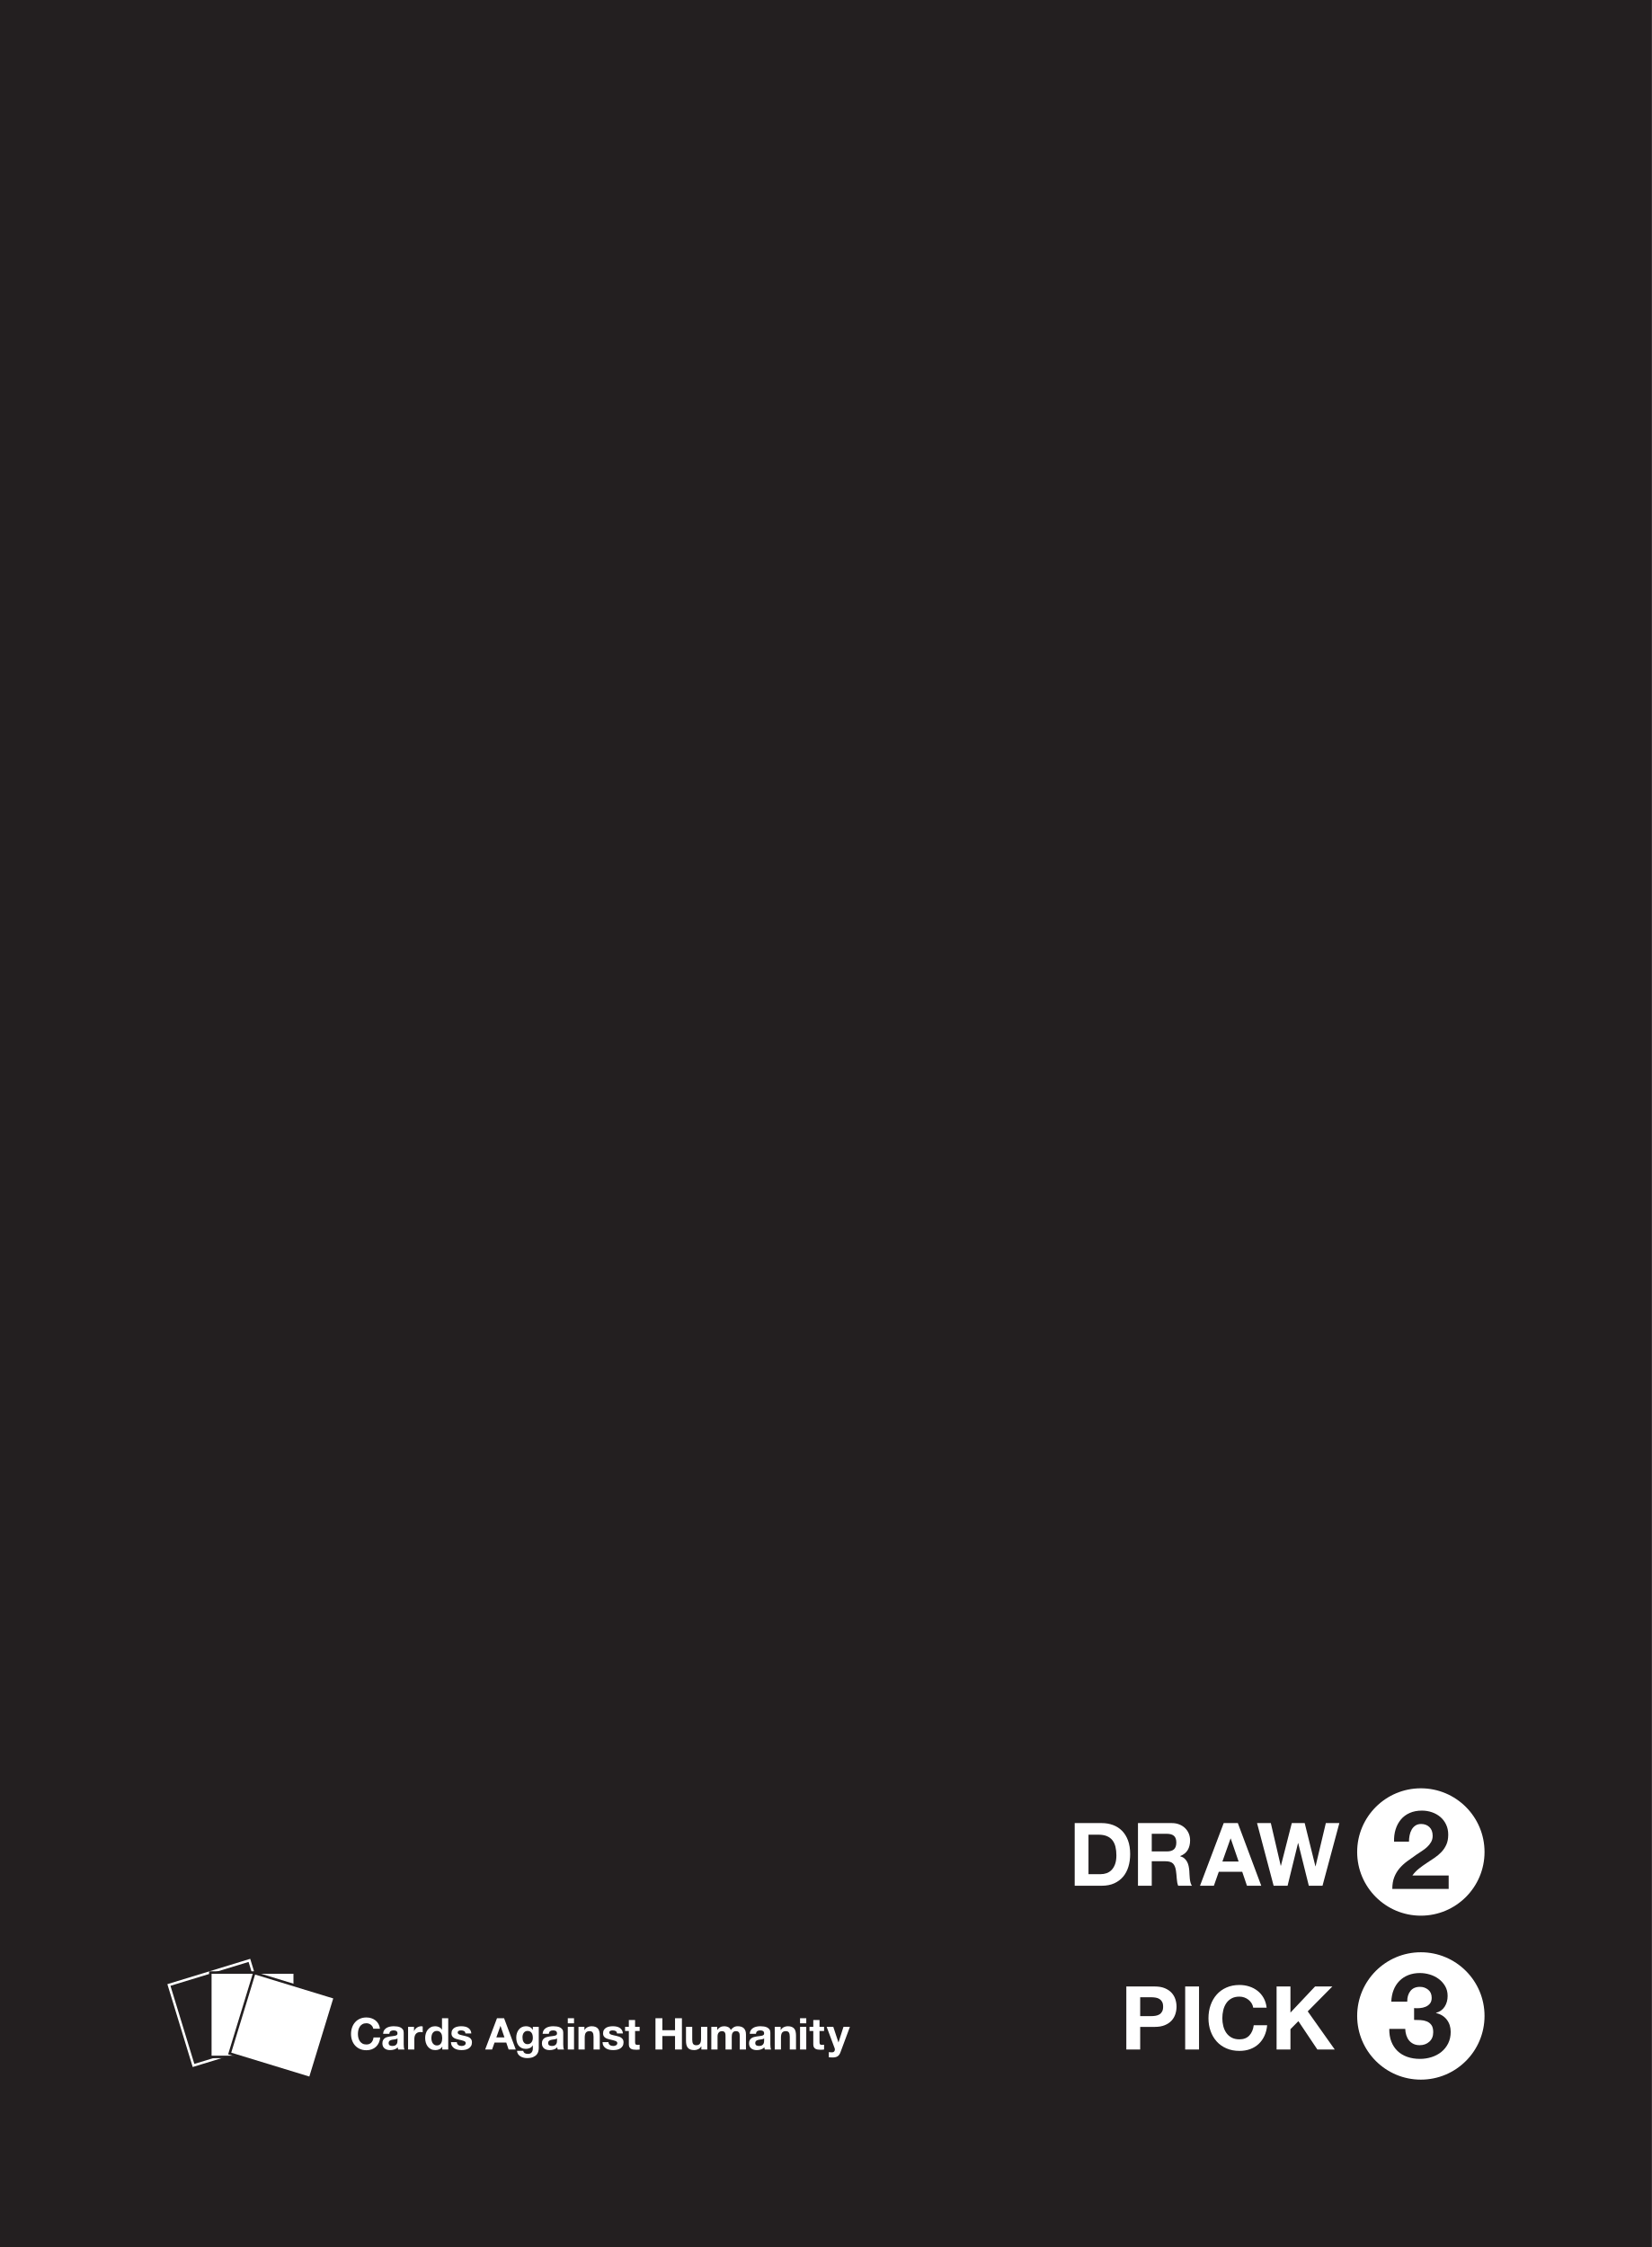
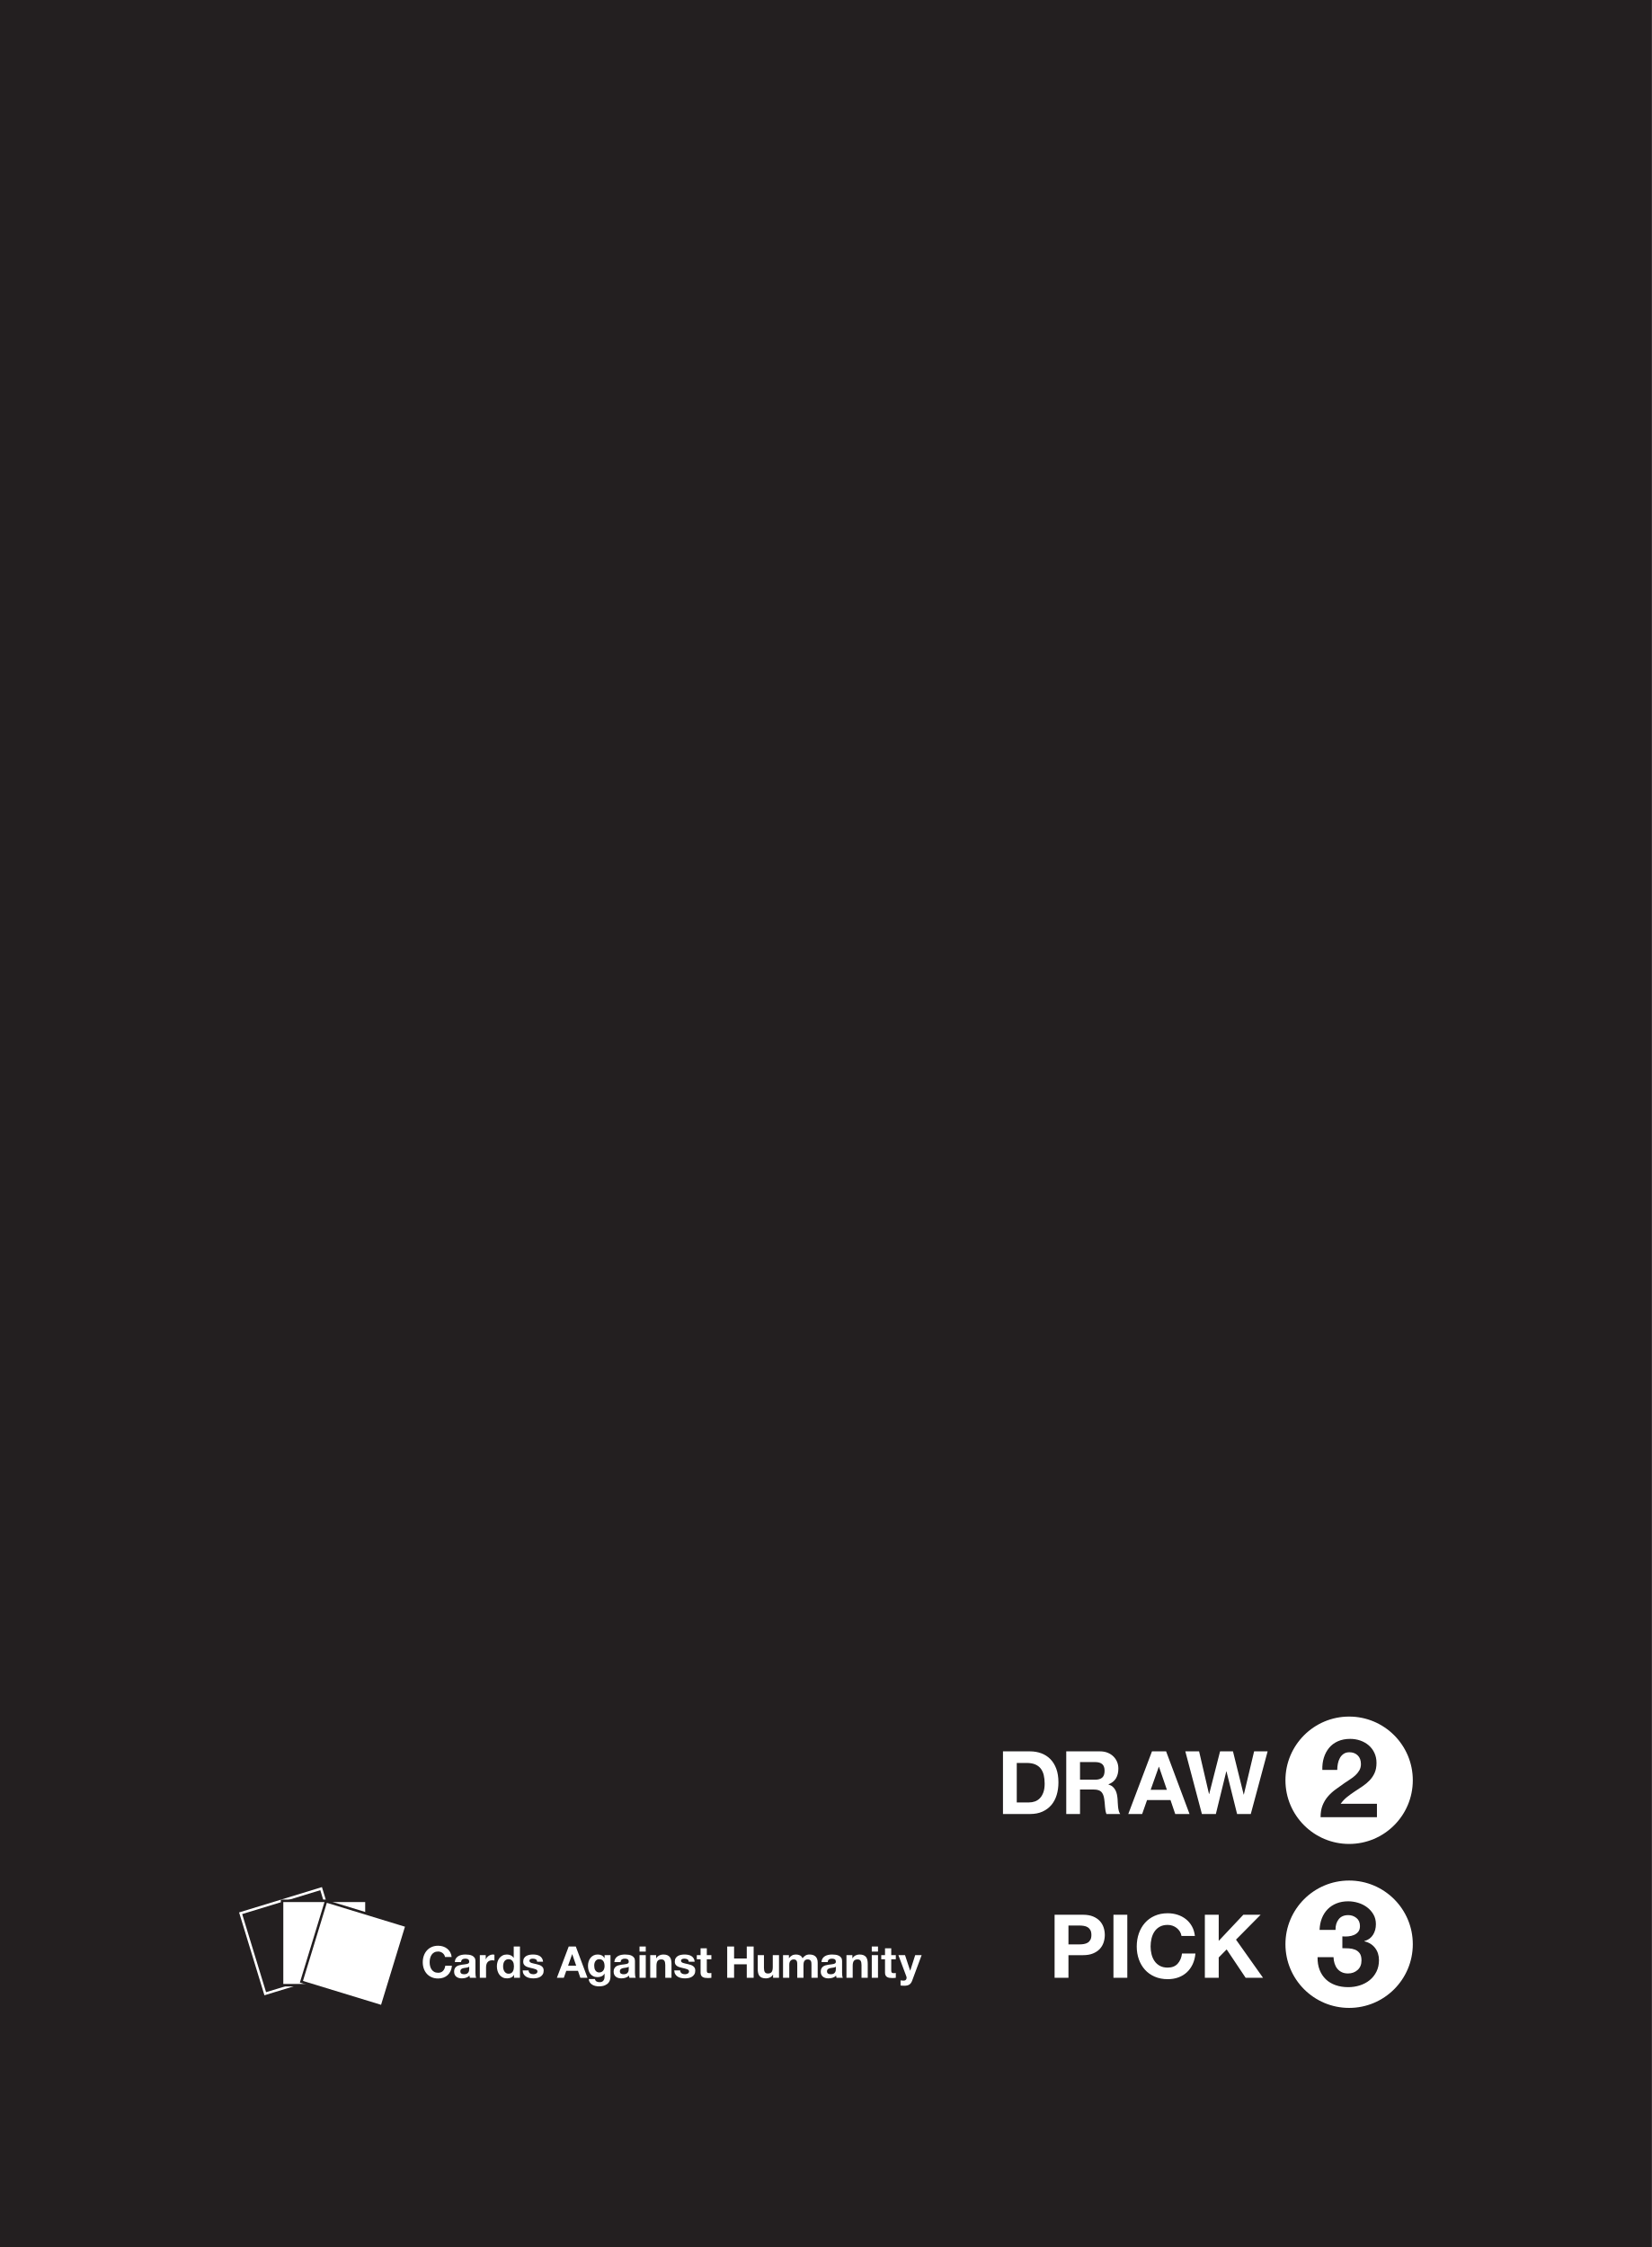
<svg xmlns="http://www.w3.org/2000/svg" width="244.807" height="333" id="svg3860" version="1.1">
  <defs id="defs3862">
    <clipPath clipPathUnits="userSpaceOnUse" id="clipPath3018">
      <path d="M 0,0 612,0 612,792 0,792 0,0 z" id="path3020" />
    </clipPath>
    <clipPath clipPathUnits="userSpaceOnUse" id="clipPath3018-3">
      <path d="M 0,0 612,0 612,792 0,792 0,0 z" id="path3020-1" />
    </clipPath>
    <clipPath clipPathUnits="userSpaceOnUse" id="clipPath4917">
      <rect style="fill:#ffffff;fill-opacity:1;stroke:#231f20;stroke-width:0.8;stroke-opacity:1" id="rect4919" width="51.02" height="37.968" x="391.842" y="-640.711" transform="scale(1,-1)" />
    </clipPath>
    <clipPath clipPathUnits="userSpaceOnUse" id="clipPath3593">
      <path d="M 0,0 612,0 612,792 0,792 0,0 z" id="path3595" />
    </clipPath>
  </defs>
  <g id="layer2" style="display:inline">
    <path d="m 0,333 244.807,0 0,-333 L 0,0 0,333 z" style="fill:#231f20;fill-opacity:1;fill-rule:nonzero;stroke:none" id="path3087" />
  </g>
  <g id="layer1" transform="translate(0,-719.362)" style="display:inline">
-     <g id="g3014-3" transform="matrix(1.250072,0,0,-1.250072,-14.99927,1805.404)" style="fill:#ffffff;fill-opacity:1">
+     <g id="g3014-3" transform="matrix(1.250072,0,0,-1.250072,-4.36935,1794.774)" style="fill:#ffffff;fill-opacity:1">
      <g id="g3016-5" clip-path="url(#clipPath3018-3)" style="fill:#ffffff;fill-opacity:1">
        <g id="g3022-5" transform="translate(56.1561,628.5322)" style="fill:#ffffff;fill-opacity:1">
          <path d="m 0,0 c -0.049,0.078 -0.109,0.146 -0.182,0.205 -0.073,0.059 -0.155,0.105 -0.247,0.138 -0.092,0.033 -0.188,0.05 -0.289,0.05 -0.183,0 -0.339,-0.036 -0.468,-0.107 C -1.314,0.215 -1.418,0.12 -1.498,0 c -0.079,-0.12 -0.137,-0.256 -0.174,-0.408 -0.036,-0.153 -0.054,-0.31 -0.054,-0.473 0,-0.156 0.018,-0.308 0.054,-0.455 0.037,-0.148 0.095,-0.28 0.174,-0.398 0.08,-0.118 0.184,-0.213 0.312,-0.284 0.129,-0.071 0.285,-0.106 0.468,-0.106 0.25,0 0.445,0.076 0.585,0.229 0.141,0.152 0.227,0.353 0.258,0.603 l 0.79,0 C 0.894,-1.524 0.841,-1.734 0.754,-1.921 0.667,-2.109 0.553,-2.268 0.411,-2.4 0.269,-2.532 0.102,-2.632 -0.088,-2.701 c -0.191,-0.07 -0.401,-0.104 -0.63,-0.104 -0.284,0 -0.54,0.049 -0.767,0.148 -0.227,0.099 -0.418,0.235 -0.574,0.408 -0.156,0.173 -0.276,0.377 -0.359,0.611 -0.083,0.234 -0.125,0.486 -0.125,0.757 0,0.277 0.042,0.534 0.125,0.772 0.083,0.237 0.203,0.444 0.359,0.621 0.156,0.177 0.347,0.316 0.574,0.416 0.227,0.101 0.483,0.151 0.767,0.151 0.205,0 0.398,-0.029 0.58,-0.088 C 0.044,0.932 0.207,0.846 0.351,0.733 0.495,0.621 0.614,0.481 0.707,0.315 0.801,0.148 0.86,-0.042 0.884,-0.257 l -0.79,0 C 0.08,-0.164 0.049,-0.078 0,0 m 1.388,-0.429 c 0.077,0.114 0.174,0.206 0.292,0.276 0.117,0.069 0.25,0.118 0.397,0.148 0.148,0.029 0.296,0.044 0.445,0.044 0.135,0 0.272,-0.01 0.411,-0.029 0.138,-0.019 0.265,-0.056 0.379,-0.111 0.115,-0.056 0.208,-0.133 0.281,-0.232 0.073,-0.099 0.109,-0.229 0.109,-0.392 l 0,-1.399 c 0,-0.122 0.007,-0.238 0.021,-0.349 0.014,-0.111 0.038,-0.194 0.073,-0.249 l -0.749,0 C 3.033,-2.681 3.022,-2.638 3.013,-2.595 3.005,-2.551 2.999,-2.507 2.995,-2.462 2.877,-2.584 2.739,-2.668 2.579,-2.717 2.42,-2.766 2.257,-2.79 2.09,-2.79 c -0.128,0 -0.248,0.016 -0.358,0.047 -0.111,0.031 -0.208,0.08 -0.292,0.146 -0.083,0.065 -0.148,0.149 -0.195,0.249 -0.046,0.101 -0.07,0.22 -0.07,0.359 0,0.153 0.027,0.278 0.081,0.377 0.053,0.099 0.123,0.178 0.208,0.237 0.085,0.059 0.182,0.103 0.291,0.132 0.109,0.03 0.219,0.053 0.33,0.07 0.111,0.018 0.22,0.032 0.328,0.042 0.107,0.01 0.203,0.026 0.286,0.047 0.083,0.021 0.149,0.051 0.197,0.091 0.049,0.04 0.071,0.098 0.068,0.174 0,0.08 -0.013,0.143 -0.039,0.19 C 2.899,-0.582 2.864,-0.546 2.821,-0.52 2.778,-0.494 2.727,-0.477 2.67,-0.468 2.613,-0.459 2.551,-0.455 2.486,-0.455 2.34,-0.455 2.226,-0.486 2.142,-0.549 2.059,-0.611 2.011,-0.715 1.997,-0.861 l -0.739,0 c 0.011,0.174 0.054,0.318 0.13,0.432 M 2.847,-1.472 C 2.8,-1.487 2.75,-1.5 2.696,-1.511 2.642,-1.521 2.586,-1.53 2.527,-1.537 2.468,-1.544 2.409,-1.552 2.35,-1.563 2.295,-1.573 2.24,-1.587 2.187,-1.604 2.133,-1.622 2.086,-1.645 2.046,-1.674 2.006,-1.704 1.974,-1.741 1.95,-1.786 1.926,-1.831 1.914,-1.888 1.914,-1.958 c 0,-0.066 0.012,-0.121 0.036,-0.166 0.024,-0.045 0.057,-0.081 0.099,-0.107 0.041,-0.026 0.09,-0.044 0.145,-0.054 0.056,-0.011 0.113,-0.016 0.172,-0.016 0.146,0 0.258,0.024 0.338,0.073 0.08,0.048 0.139,0.106 0.177,0.174 0.038,0.068 0.061,0.136 0.07,0.205 0.009,0.07 0.013,0.125 0.013,0.167 l 0,0.275 C 2.933,-1.434 2.894,-1.456 2.847,-1.472 m 2.077,1.438 0,-0.499 0.011,0 c 0.034,0.083 0.081,0.16 0.14,0.231 0.059,0.071 0.127,0.132 0.203,0.182 0.076,0.051 0.158,0.09 0.244,0.117 0.087,0.028 0.177,0.042 0.271,0.042 0.048,0 0.102,-0.009 0.161,-0.026 l 0,-0.686 C 5.919,-0.666 5.878,-0.66 5.829,-0.655 5.781,-0.65 5.734,-0.647 5.689,-0.647 5.554,-0.647 5.439,-0.67 5.346,-0.715 5.252,-0.76 5.177,-0.822 5.119,-0.9 5.062,-0.978 5.021,-1.069 4.997,-1.173 4.973,-1.277 4.961,-1.389 4.961,-1.511 l 0,-1.211 -0.739,0 0,2.688 0.702,0 z M 8.237,-1.05 C 8.216,-0.948 8.18,-0.858 8.13,-0.78 8.08,-0.702 8.015,-0.639 7.935,-0.59 7.855,-0.542 7.755,-0.517 7.633,-0.517 7.512,-0.517 7.41,-0.542 7.327,-0.59 7.243,-0.639 7.177,-0.703 7.126,-0.783 7.076,-0.862 7.04,-0.953 7.017,-1.056 6.995,-1.158 6.983,-1.264 6.983,-1.375 c 0,-0.104 0.013,-0.208 0.037,-0.312 0.024,-0.104 0.063,-0.197 0.117,-0.279 0.054,-0.081 0.121,-0.147 0.203,-0.197 0.081,-0.05 0.179,-0.076 0.293,-0.076 0.122,0 0.223,0.025 0.305,0.073 0.081,0.049 0.146,0.114 0.195,0.195 0.048,0.082 0.083,0.174 0.104,0.278 0.02,0.104 0.031,0.212 0.031,0.323 0,0.111 -0.011,0.217 -0.031,0.32 M 8.268,-2.379 C 8.181,-2.525 8.068,-2.629 7.927,-2.694 7.787,-2.758 7.628,-2.79 7.451,-2.79 c -0.201,0 -0.377,0.039 -0.53,0.117 -0.153,0.078 -0.278,0.184 -0.377,0.317 -0.099,0.134 -0.173,0.287 -0.224,0.461 -0.05,0.173 -0.075,0.353 -0.075,0.54 0,0.181 0.025,0.355 0.075,0.523 0.051,0.168 0.125,0.316 0.224,0.445 0.099,0.128 0.223,0.231 0.372,0.309 0.149,0.078 0.322,0.117 0.52,0.117 0.159,0 0.311,-0.034 0.455,-0.101 0.144,-0.068 0.257,-0.168 0.34,-0.299 l 0.011,0 0,1.352 0.738,0 0,-3.713 -0.702,0 0,0.343 -0.01,0 z m 1.786,0.325 c 0.033,-0.057 0.075,-0.104 0.127,-0.14 0.052,-0.037 0.112,-0.064 0.18,-0.081 0.067,-0.017 0.138,-0.026 0.21,-0.026 0.052,0 0.107,0.006 0.164,0.018 0.057,0.012 0.109,0.031 0.156,0.057 0.047,0.026 0.086,0.061 0.117,0.104 0.031,0.044 0.047,0.098 0.047,0.164 0,0.111 -0.074,0.194 -0.221,0.25 -0.147,0.055 -0.353,0.111 -0.616,0.166 -0.108,0.024 -0.213,0.053 -0.315,0.086 -0.102,0.033 -0.193,0.076 -0.273,0.13 -0.08,0.054 -0.144,0.121 -0.192,0.203 -0.049,0.081 -0.073,0.181 -0.073,0.299 0,0.173 0.034,0.315 0.101,0.426 0.068,0.111 0.157,0.199 0.268,0.263 0.111,0.064 0.236,0.109 0.375,0.135 0.138,0.026 0.28,0.039 0.426,0.039 0.146,0 0.287,-0.014 0.424,-0.042 0.137,-0.027 0.259,-0.074 0.366,-0.14 0.108,-0.066 0.197,-0.153 0.268,-0.263 0.071,-0.109 0.114,-0.247 0.128,-0.413 l -0.702,0 c -0.011,0.142 -0.065,0.238 -0.162,0.289 -0.097,0.05 -0.211,0.075 -0.343,0.075 -0.041,0 -0.086,-0.003 -0.135,-0.008 -0.049,-0.005 -0.093,-0.016 -0.133,-0.034 -0.039,-0.017 -0.073,-0.042 -0.101,-0.075 -0.028,-0.033 -0.042,-0.077 -0.042,-0.133 0,-0.065 0.025,-0.119 0.073,-0.161 0.049,-0.041 0.112,-0.075 0.19,-0.101 0.078,-0.026 0.167,-0.05 0.268,-0.07 0.1,-0.021 0.203,-0.044 0.307,-0.068 0.107,-0.024 0.212,-0.054 0.314,-0.088 0.102,-0.035 0.193,-0.081 0.273,-0.138 0.08,-0.057 0.144,-0.128 0.193,-0.213 0.048,-0.085 0.072,-0.19 0.072,-0.315 0,-0.177 -0.035,-0.325 -0.106,-0.445 -0.071,-0.119 -0.164,-0.215 -0.278,-0.288 -0.115,-0.073 -0.246,-0.124 -0.393,-0.154 -0.147,-0.029 -0.297,-0.044 -0.45,-0.044 -0.156,0 -0.308,0.016 -0.457,0.047 C 9.96,-2.712 9.827,-2.66 9.711,-2.587 9.595,-2.514 9.499,-2.418 9.425,-2.298 9.35,-2.179 9.31,-2.029 9.303,-1.849 l 0.702,0 c 0,-0.079 0.016,-0.148 0.049,-0.205 m 5.593,0.767 -0.468,1.362 -0.011,0 -0.483,-1.362 0.962,0 z m -0.047,2.278 1.388,-3.713 -0.847,0 -0.281,0.827 -1.389,0 -0.291,-0.827 -0.821,0 1.404,3.713 0.837,0 z m 3.057,-3.016 c 0.08,0.041 0.146,0.097 0.198,0.166 0.052,0.069 0.091,0.148 0.117,0.237 0.026,0.088 0.039,0.181 0.039,0.278 0,0.111 -0.01,0.216 -0.031,0.314 -0.021,0.099 -0.056,0.187 -0.104,0.263 -0.049,0.076 -0.113,0.137 -0.193,0.182 -0.079,0.045 -0.18,0.068 -0.301,0.068 -0.104,0 -0.194,-0.021 -0.268,-0.063 -0.075,-0.041 -0.137,-0.098 -0.187,-0.169 -0.051,-0.071 -0.087,-0.152 -0.109,-0.244 -0.023,-0.092 -0.034,-0.188 -0.034,-0.289 0,-0.097 0.009,-0.193 0.028,-0.288 0.019,-0.096 0.052,-0.182 0.099,-0.258 0.047,-0.076 0.108,-0.138 0.185,-0.187 0.076,-0.049 0.171,-0.073 0.286,-0.073 0.104,0 0.196,0.021 0.275,0.063 m 1.012,-0.895 c -0.03,-0.138 -0.093,-0.268 -0.19,-0.387 -0.097,-0.12 -0.238,-0.221 -0.421,-0.304 -0.184,-0.084 -0.43,-0.125 -0.739,-0.125 -0.131,0 -0.266,0.016 -0.403,0.049 -0.137,0.033 -0.261,0.084 -0.374,0.154 -0.113,0.069 -0.206,0.158 -0.281,0.267 -0.074,0.11 -0.117,0.241 -0.127,0.393 l 0.733,0 c 0.035,-0.139 0.102,-0.235 0.203,-0.289 0.1,-0.053 0.216,-0.08 0.348,-0.08 0.208,0 0.36,0.062 0.455,0.187 0.095,0.125 0.141,0.283 0.138,0.473 l 0,0.354 -0.01,0 c -0.08,-0.142 -0.194,-0.247 -0.341,-0.315 -0.147,-0.067 -0.303,-0.101 -0.465,-0.101 -0.202,0 -0.375,0.035 -0.52,0.106 -0.146,0.071 -0.266,0.169 -0.359,0.292 -0.094,0.123 -0.162,0.267 -0.206,0.431 -0.043,0.165 -0.065,0.339 -0.065,0.523 0,0.173 0.025,0.34 0.076,0.502 0.05,0.161 0.124,0.303 0.221,0.426 0.097,0.123 0.217,0.221 0.361,0.294 0.144,0.073 0.31,0.109 0.497,0.109 0.177,0 0.332,-0.033 0.465,-0.099 0.134,-0.066 0.245,-0.177 0.336,-0.333 l 0.01,0 0,0.359 0.702,0 0,-2.517 c 0,-0.107 -0.015,-0.23 -0.044,-0.369 m 0.631,2.491 c 0.077,0.114 0.174,0.206 0.292,0.276 0.117,0.069 0.25,0.118 0.397,0.148 0.148,0.029 0.296,0.044 0.445,0.044 0.135,0 0.272,-0.01 0.411,-0.029 0.138,-0.019 0.265,-0.056 0.379,-0.111 0.115,-0.056 0.208,-0.133 0.281,-0.232 0.073,-0.099 0.109,-0.229 0.109,-0.392 l 0,-1.399 c 0,-0.122 0.007,-0.238 0.021,-0.349 0.014,-0.111 0.038,-0.194 0.073,-0.249 l -0.749,0 c -0.014,0.041 -0.025,0.084 -0.034,0.127 -0.008,0.044 -0.014,0.088 -0.018,0.133 -0.118,-0.122 -0.256,-0.206 -0.416,-0.255 -0.159,-0.049 -0.322,-0.073 -0.489,-0.073 -0.128,0 -0.247,0.016 -0.358,0.047 -0.111,0.031 -0.208,0.08 -0.292,0.146 -0.083,0.065 -0.148,0.149 -0.195,0.249 -0.046,0.101 -0.07,0.22 -0.07,0.359 0,0.153 0.027,0.278 0.081,0.377 0.054,0.099 0.123,0.178 0.208,0.237 0.085,0.059 0.182,0.103 0.291,0.132 0.109,0.03 0.219,0.053 0.33,0.07 0.111,0.018 0.22,0.032 0.328,0.042 0.107,0.01 0.203,0.026 0.286,0.047 0.083,0.021 0.149,0.051 0.197,0.091 0.049,0.04 0.072,0.098 0.068,0.174 0,0.08 -0.013,0.143 -0.039,0.19 -0.026,0.047 -0.061,0.083 -0.104,0.109 -0.043,0.026 -0.094,0.043 -0.151,0.052 -0.057,0.009 -0.118,0.013 -0.184,0.013 -0.146,0 -0.26,-0.031 -0.344,-0.094 -0.083,-0.062 -0.131,-0.166 -0.145,-0.312 l -0.739,0 c 0.011,0.174 0.054,0.318 0.13,0.432 m 1.459,-1.043 c -0.047,-0.015 -0.097,-0.028 -0.151,-0.039 -0.054,-0.01 -0.11,-0.019 -0.169,-0.026 -0.059,-0.007 -0.118,-0.015 -0.177,-0.026 -0.055,-0.01 -0.11,-0.024 -0.163,-0.041 -0.054,-0.018 -0.101,-0.041 -0.141,-0.07 -0.04,-0.03 -0.072,-0.067 -0.096,-0.112 -0.024,-0.045 -0.036,-0.102 -0.036,-0.172 0,-0.066 0.012,-0.121 0.036,-0.166 0.024,-0.045 0.057,-0.081 0.099,-0.107 0.041,-0.026 0.09,-0.044 0.145,-0.054 0.056,-0.011 0.113,-0.016 0.172,-0.016 0.146,0 0.258,0.024 0.338,0.073 0.08,0.048 0.139,0.106 0.177,0.174 0.038,0.068 0.061,0.136 0.07,0.205 0.009,0.07 0.013,0.125 0.013,0.167 l 0,0.275 c -0.031,-0.027 -0.07,-0.049 -0.117,-0.065 m 1.396,2.463 0.738,0 0,-0.608 -0.738,0 0,0.608 z m 0.739,-3.713 -0.738,0 0,2.688 0.738,0 0,-2.688 z m 1.232,2.688 0,-0.374 0.016,0 c 0.093,0.156 0.214,0.269 0.364,0.34 0.149,0.071 0.301,0.107 0.457,0.107 0.198,0 0.36,-0.027 0.486,-0.081 0.127,-0.053 0.227,-0.128 0.299,-0.223 0.073,-0.096 0.124,-0.212 0.154,-0.349 0.029,-0.137 0.044,-0.288 0.044,-0.455 l 0,-1.653 -0.738,0 0,1.518 c 0,0.222 -0.035,0.388 -0.104,0.497 -0.07,0.109 -0.193,0.164 -0.37,0.164 -0.201,0 -0.346,-0.06 -0.436,-0.18 -0.091,-0.119 -0.136,-0.316 -0.136,-0.59 l 0,-1.409 -0.738,0 0,2.688 0.702,0 z m 2.899,-2.02 c 0.033,-0.057 0.075,-0.104 0.127,-0.14 0.052,-0.037 0.112,-0.064 0.18,-0.081 0.067,-0.017 0.138,-0.026 0.21,-0.026 0.052,0 0.107,0.006 0.164,0.018 0.057,0.012 0.109,0.031 0.156,0.057 0.047,0.026 0.086,0.061 0.117,0.104 0.031,0.044 0.047,0.098 0.047,0.164 0,0.111 -0.074,0.194 -0.221,0.25 -0.147,0.055 -0.353,0.111 -0.616,0.166 -0.108,0.024 -0.213,0.053 -0.315,0.086 -0.102,0.033 -0.193,0.076 -0.273,0.13 -0.08,0.054 -0.144,0.121 -0.192,0.203 -0.049,0.081 -0.073,0.181 -0.073,0.299 0,0.173 0.034,0.315 0.101,0.426 0.068,0.111 0.157,0.199 0.268,0.263 0.111,0.064 0.236,0.109 0.375,0.135 0.138,0.026 0.28,0.039 0.426,0.039 0.146,0 0.287,-0.014 0.424,-0.042 0.137,-0.027 0.259,-0.074 0.366,-0.14 0.108,-0.066 0.197,-0.153 0.268,-0.263 0.071,-0.109 0.114,-0.247 0.128,-0.413 l -0.702,0 c -0.011,0.142 -0.065,0.238 -0.162,0.289 -0.097,0.05 -0.211,0.075 -0.343,0.075 -0.041,0 -0.087,-0.003 -0.135,-0.008 -0.049,-0.005 -0.093,-0.016 -0.133,-0.034 -0.04,-0.017 -0.073,-0.042 -0.101,-0.075 -0.028,-0.033 -0.042,-0.077 -0.042,-0.133 0,-0.065 0.025,-0.119 0.073,-0.161 0.049,-0.041 0.112,-0.075 0.19,-0.101 0.078,-0.026 0.167,-0.05 0.268,-0.07 0.1,-0.021 0.203,-0.044 0.307,-0.068 0.107,-0.024 0.212,-0.054 0.314,-0.088 0.102,-0.035 0.193,-0.081 0.273,-0.138 0.08,-0.057 0.144,-0.128 0.193,-0.213 0.048,-0.085 0.072,-0.19 0.072,-0.315 0,-0.177 -0.035,-0.325 -0.106,-0.445 -0.071,-0.119 -0.164,-0.215 -0.278,-0.288 -0.115,-0.073 -0.246,-0.124 -0.393,-0.154 -0.147,-0.029 -0.297,-0.044 -0.45,-0.044 -0.156,0 -0.308,0.016 -0.457,0.047 -0.15,0.031 -0.282,0.083 -0.398,0.156 -0.116,0.073 -0.212,0.169 -0.286,0.289 -0.075,0.119 -0.116,0.269 -0.122,0.449 l 0.702,0 c 0,-0.079 0.016,-0.148 0.049,-0.205 m 3.648,2.02 0,-0.494 -0.541,0 0,-1.331 c 0,-0.125 0.021,-0.208 0.062,-0.25 0.042,-0.041 0.125,-0.062 0.25,-0.062 0.041,0 0.081,0.002 0.119,0.005 0.039,0.004 0.075,0.009 0.11,0.016 l 0,-0.572 c -0.063,-0.011 -0.132,-0.018 -0.208,-0.021 -0.077,-0.003 -0.151,-0.005 -0.224,-0.005 -0.114,0 -0.223,0.008 -0.325,0.023 -0.102,0.016 -0.192,0.046 -0.27,0.091 -0.078,0.045 -0.14,0.109 -0.185,0.193 -0.045,0.083 -0.068,0.192 -0.068,0.327 l 0,1.586 -0.447,0 0,0.494 0.447,0 0,0.806 0.739,0 0,-0.806 0.541,0 z m 2.693,1.025 0,-1.425 1.503,0 0,1.425 0.816,0 0,-3.713 -0.816,0 0,1.601 -1.503,0 0,-1.601 -0.816,0 0,3.713 0.816,0 z m 4.623,-3.713 0,0.374 -0.016,0 C 38.88,-2.504 38.758,-2.616 38.609,-2.686 38.46,-2.755 38.308,-2.79 38.152,-2.79 c -0.198,0 -0.36,0.026 -0.486,0.078 -0.127,0.052 -0.227,0.126 -0.299,0.221 -0.073,0.096 -0.124,0.212 -0.154,0.349 -0.029,0.137 -0.044,0.288 -0.044,0.455 l 0,1.653 0.738,0 0,-1.518 c 0,-0.222 0.035,-0.388 0.104,-0.497 0.07,-0.109 0.193,-0.164 0.37,-0.164 0.201,0 0.346,0.06 0.436,0.18 0.09,0.119 0.136,0.316 0.136,0.59 l 0,1.409 0.738,0 0,-2.688 -0.702,0 z m 1.877,2.688 0,-0.364 0.01,0 c 0.097,0.139 0.214,0.246 0.351,0.323 0.137,0.076 0.294,0.114 0.471,0.114 0.17,0 0.325,-0.033 0.465,-0.099 0.141,-0.066 0.247,-0.182 0.32,-0.348 0.08,0.118 0.188,0.222 0.325,0.312 0.137,0.09 0.299,0.135 0.486,0.135 0.143,0 0.274,-0.017 0.396,-0.052 0.121,-0.035 0.225,-0.09 0.312,-0.166 0.086,-0.077 0.154,-0.176 0.202,-0.299 0.049,-0.123 0.073,-0.272 0.073,-0.445 l 0,-1.799 -0.738,0 0,1.523 c 0,0.091 -0.004,0.175 -0.011,0.255 -0.007,0.08 -0.026,0.149 -0.057,0.208 -0.031,0.059 -0.077,0.106 -0.138,0.141 -0.06,0.034 -0.143,0.052 -0.247,0.052 -0.104,0 -0.188,-0.02 -0.252,-0.06 -0.064,-0.04 -0.114,-0.092 -0.151,-0.156 -0.036,-0.064 -0.06,-0.137 -0.072,-0.219 -0.013,-0.081 -0.019,-0.163 -0.019,-0.247 l 0,-1.497 -0.738,0 0,1.508 c 0,0.08 -0.002,0.158 -0.005,0.236 -0.004,0.078 -0.018,0.15 -0.044,0.216 -0.026,0.066 -0.07,0.119 -0.13,0.159 -0.061,0.04 -0.15,0.06 -0.268,0.06 -0.035,0 -0.081,-0.008 -0.138,-0.024 -0.057,-0.015 -0.113,-0.045 -0.166,-0.088 -0.054,-0.044 -0.1,-0.106 -0.138,-0.187 -0.038,-0.082 -0.057,-0.188 -0.057,-0.32 l 0,-1.56 -0.739,0 0,2.688 0.697,0 z m 3.988,-0.395 c 0.077,0.114 0.174,0.206 0.292,0.276 0.117,0.069 0.25,0.118 0.397,0.148 0.148,0.029 0.296,0.044 0.445,0.044 0.135,0 0.272,-0.01 0.411,-0.029 0.138,-0.019 0.265,-0.056 0.379,-0.111 0.115,-0.056 0.208,-0.133 0.281,-0.232 0.073,-0.099 0.109,-0.229 0.109,-0.392 l 0,-1.399 c 0,-0.122 0.007,-0.238 0.021,-0.349 0.014,-0.111 0.038,-0.194 0.073,-0.249 l -0.749,0 c -0.014,0.041 -0.025,0.084 -0.034,0.127 -0.008,0.044 -0.014,0.088 -0.018,0.133 -0.118,-0.122 -0.256,-0.206 -0.416,-0.255 -0.159,-0.049 -0.322,-0.073 -0.489,-0.073 -0.128,0 -0.247,0.016 -0.358,0.047 -0.111,0.031 -0.208,0.08 -0.292,0.146 -0.083,0.065 -0.148,0.149 -0.195,0.249 -0.046,0.101 -0.07,0.22 -0.07,0.359 0,0.153 0.027,0.278 0.081,0.377 0.054,0.099 0.123,0.178 0.208,0.237 0.085,0.059 0.182,0.103 0.291,0.132 0.109,0.03 0.219,0.053 0.33,0.07 0.111,0.018 0.22,0.032 0.328,0.042 0.107,0.01 0.203,0.026 0.286,0.047 0.083,0.021 0.149,0.051 0.197,0.091 0.049,0.04 0.071,0.098 0.068,0.174 0,0.08 -0.013,0.143 -0.039,0.19 -0.026,0.047 -0.061,0.083 -0.104,0.109 -0.043,0.026 -0.094,0.043 -0.151,0.052 -0.057,0.009 -0.119,0.013 -0.184,0.013 -0.146,0 -0.26,-0.031 -0.344,-0.094 -0.083,-0.062 -0.131,-0.166 -0.145,-0.312 l -0.739,0 c 0.011,0.174 0.054,0.318 0.13,0.432 m 1.459,-1.043 c -0.047,-0.015 -0.097,-0.028 -0.151,-0.039 -0.054,-0.01 -0.11,-0.019 -0.169,-0.026 -0.059,-0.007 -0.118,-0.015 -0.177,-0.026 -0.055,-0.01 -0.11,-0.024 -0.163,-0.041 -0.054,-0.018 -0.101,-0.041 -0.141,-0.07 -0.04,-0.03 -0.072,-0.067 -0.096,-0.112 -0.024,-0.045 -0.036,-0.102 -0.036,-0.172 0,-0.066 0.012,-0.121 0.036,-0.166 0.024,-0.045 0.057,-0.081 0.099,-0.107 0.041,-0.026 0.09,-0.044 0.145,-0.054 0.056,-0.011 0.113,-0.016 0.172,-0.016 0.146,0 0.258,0.024 0.338,0.073 0.08,0.048 0.139,0.106 0.177,0.174 0.038,0.068 0.061,0.136 0.07,0.205 0.009,0.07 0.013,0.125 0.013,0.167 l 0,0.275 c -0.031,-0.027 -0.07,-0.049 -0.117,-0.065 m 2.077,1.438 0,-0.374 0.016,0 c 0.094,0.156 0.215,0.269 0.364,0.34 0.149,0.071 0.302,0.107 0.458,0.107 0.197,0 0.359,-0.027 0.486,-0.081 0.126,-0.053 0.226,-0.128 0.299,-0.223 0.073,-0.096 0.124,-0.212 0.153,-0.349 0.03,-0.137 0.044,-0.288 0.044,-0.455 l 0,-1.653 -0.738,0 0,1.518 c 0,0.222 -0.035,0.388 -0.104,0.497 -0.069,0.109 -0.192,0.164 -0.369,0.164 -0.201,0 -0.347,-0.06 -0.437,-0.18 -0.09,-0.119 -0.135,-0.316 -0.135,-0.59 l 0,-1.409 -0.739,0 0,2.688 0.702,0 z m 2.299,1.025 0.738,0 0,-0.608 -0.738,0 0,0.608 z m 0.738,-3.713 -0.738,0 0,2.688 0.738,0 0,-2.688 z m 2.111,2.688 0,-0.494 -0.541,0 0,-1.331 c 0,-0.125 0.021,-0.208 0.063,-0.25 0.041,-0.041 0.125,-0.062 0.249,-0.062 0.042,0 0.082,0.002 0.12,0.005 0.038,0.004 0.075,0.009 0.109,0.016 l 0,-0.572 c -0.062,-0.011 -0.132,-0.018 -0.208,-0.021 -0.076,-0.003 -0.151,-0.005 -0.223,-0.005 -0.115,0 -0.223,0.008 -0.325,0.023 -0.103,0.016 -0.193,0.046 -0.271,0.091 -0.078,0.045 -0.139,0.109 -0.184,0.193 -0.045,0.083 -0.068,0.192 -0.068,0.327 l 0,1.586 -0.447,0 0,0.494 0.447,0 0,0.806 0.738,0 0,-0.806 0.541,0 z m 1.607,-3.489 c -0.142,-0.094 -0.34,-0.14 -0.593,-0.14 -0.076,0 -0.152,0.002 -0.226,0.007 -0.075,0.006 -0.15,0.012 -0.226,0.019 l 0,0.608 c 0.069,-0.007 0.14,-0.014 0.213,-0.021 0.073,-0.007 0.146,-0.008 0.218,-0.005 0.097,0.01 0.169,0.049 0.216,0.114 0.047,0.066 0.07,0.139 0.07,0.219 0,0.059 -0.01,0.114 -0.031,0.166 l -0.941,2.522 0.785,0 0.609,-1.841 0.01,0 0.588,1.841 0.764,0 -1.123,-3.021 c -0.08,-0.218 -0.191,-0.374 -0.333,-0.468" style="fill:#ffffff;fill-opacity:1;fill-rule:nonzero;stroke:none" id="path3024-0" />
        </g>
      </g>
    </g>
-     <flowRoot xml:space="preserve" id="textArea" style="font-size:18px;font-style:normal;font-variant:normal;font-weight:bold;font-stretch:normal;text-align:start;line-height:125%;letter-spacing:0px;word-spacing:0px;writing-mode:lr-tb;text-anchor:start;fill:#ffffff;fill-opacity:1;stroke:none;font-family:Nimbus Sans L;-inkscape-font-specification:Nimbus Sans L Bold" transform="translate(-1.51135,718.8996)">
+     <flowRoot xml:space="preserve" id="textArea" style="font-size:18px;font-style:normal;font-variant:normal;font-weight:bold;font-stretch:normal;text-align:start;line-height:125%;letter-spacing:0px;word-spacing:0px;writing-mode:lr-tb;text-anchor:start;fill:#ffffff;fill-opacity:1;stroke:none;font-family:Nimbus Sans L;-inkscape-font-specification:Nimbus Sans L Bold" transform="translate(9.118571,730.2381)">
      <flowRegion id="flowRegion3004">
-         <rect id="rect3006" width="195" height="250" x="26.071" y="20.857" style="font-size:18px;font-style:normal;font-variant:normal;font-weight:bold;font-stretch:normal;text-align:start;line-height:125%;writing-mode:lr-tb;text-anchor:start;font-family:Nimbus Sans L;-inkscape-font-specification:Nimbus Sans L Bold" />
+         <rect id="rect3006" width="174.398" height="242.719" x="26.071" y="20.857" style="font-size:18px;font-style:normal;font-variant:normal;font-weight:bold;font-stretch:normal;text-align:start;line-height:125%;writing-mode:lr-tb;text-anchor:start;font-family:Nimbus Sans L;-inkscape-font-specification:Nimbus Sans L Bold" />
      </flowRegion>
    </flowRoot>
-     <g id="g3665" transform="matrix(1.25,0,0,-1.25,40.60615,1021.812)">
+     <g id="g3665" transform="matrix(1.25,0,0,-1.25,51.23607,1011.182)">
      <path d="M 0,0 -9.542,-2.917 -12.459,6.625 -2.917,9.542 0,0 z" style="fill:#231f20;fill-opacity:1;fill-rule:nonzero;stroke:none" id="path3667" />
    </g>
-     <g id="g3669" transform="matrix(1.25,0,0,-1.25,28.5569,1025.688)">
+     <g id="g3669" transform="matrix(1.25,0,0,-1.25,39.18682,1015.058)">
      <path d="M 0,0 -3.003,9.823 6.819,12.826 9.823,3.003 0,0 z M -2.637,9.628 0.195,0.367 9.456,3.198 6.625,12.459 -2.637,9.628 z" style="fill:#ffffff;fill-opacity:1;fill-rule:nonzero;stroke:none" id="path3671" />
    </g>
-     <path d="m 43.659,1024.178 -12.473,0 0,-12.473 12.473,0 0,12.473 z" style="fill:#ffffff;fill-opacity:1;fill-rule:nonzero;stroke:none" id="path3673" />
-     <path d="m 43.859,1024.376 -12.871,0 0,-12.871 12.871,0 0,12.871 z m -12.505,-0.367 12.136,0 0,-12.136 -12.136,0 0,12.136 z" style="fill:#231f20;fill-opacity:1;fill-rule:nonzero;stroke:none" id="path3675" />
-     <g id="g3677" transform="matrix(1.25,0,0,-1.25,45.9654,1027.33)">
+     <path d="m 54.289,1013.548 -12.473,0 0,-12.473 12.473,0 0,12.473 z" style="fill:#ffffff;fill-opacity:1;fill-rule:nonzero;stroke:none" id="path3673" />
+     <path d="m 54.489,1013.746 -12.871,0 0,-12.871 12.871,0 0,12.871 z m -12.505,-0.367 12.136,0 0,-12.136 -12.136,0 0,12.136 z" style="fill:#231f20;fill-opacity:1;fill-rule:nonzero;stroke:none" id="path3675" />
+     <g id="g3677" transform="matrix(1.25,0,0,-1.25,56.59532,1016.7)">
      <path d="M 0,0 -9.542,2.917 -6.625,12.459 2.917,9.542 0,0 z" style="fill:#ffffff;fill-opacity:1;fill-rule:nonzero;stroke:none" id="path3679" />
    </g>
-     <g id="g3681" transform="matrix(1.25,0,0,-1.25,46.08715,1027.559)">
+     <g id="g3681" transform="matrix(1.25,0,0,-1.25,56.71707,1016.929)">
      <path d="M 0,0 -9.823,3.003 -6.82,12.826 3.003,9.823 0,0 z m -9.456,3.198 9.261,-2.831 2.832,9.261 -9.262,2.831 -2.831,-9.261 z" style="fill:#231f20;fill-opacity:1;fill-rule:nonzero;stroke:none" id="path3683" />
    </g>
-     <g id="g3339" transform="translate(-12.15004,-6.74746)">
+     <g id="g3339" transform="translate(-22.77996,-17.37738)">
      <g transform="matrix(1.25,0,0,-1.25,222.7158,1034.306)" id="g3641">
        <path id="path3643" style="fill:#ffffff;fill-opacity:1;fill-rule:nonzero;stroke:none" d="M 0,0 C 4.17,0 7.55,3.38 7.55,7.55 7.55,11.72 4.17,15.1 0,15.1 -4.17,15.1 -7.55,11.72 -7.55,7.55 -7.55,3.38 -4.17,0 0,0" />
      </g>
      <g transform="matrix(1.25,0,0,-1.25,182.7168,1024.895)" id="g3645">
        <path id="path3647" style="fill:#ffffff;fill-opacity:1;fill-rule:nonzero;stroke:none" d="m 0,0 c 0.188,0 0.37,0.014 0.544,0.042 0.174,0.028 0.328,0.082 0.46,0.162 0.133,0.08 0.239,0.194 0.319,0.34 0.08,0.146 0.121,0.338 0.121,0.575 0,0.237 -0.041,0.429 -0.121,0.576 C 1.243,1.841 1.137,1.954 1.004,2.035 0.872,2.115 0.718,2.169 0.544,2.197 0.37,2.225 0.188,2.239 0,2.239 l -1.276,0 L -1.276,0 0,0 z M 0.45,3.515 C 0.917,3.515 1.314,3.447 1.642,3.311 1.97,3.175 2.237,2.995 2.443,2.772 2.648,2.549 2.798,2.294 2.892,2.008 2.987,1.722 3.034,1.426 3.034,1.119 3.034,0.819 2.987,0.525 2.892,0.235 2.798,-0.054 2.648,-0.31 2.443,-0.534 2.237,-0.757 1.97,-0.936 1.642,-1.072 1.314,-1.208 0.917,-1.276 0.45,-1.276 l -1.726,0 0,-2.678 -1.643,0 0,7.469 3.369,0 z m 5.251,-7.469 -1.642,0 0,7.469 1.642,0 0,-7.469 z m 6.235,5.476 c -0.098,0.157 -0.22,0.295 -0.366,0.413 -0.147,0.119 -0.313,0.211 -0.497,0.277 -0.185,0.067 -0.379,0.1 -0.581,0.1 C 10.122,2.312 9.809,2.24 9.551,2.097 9.293,1.954 9.083,1.763 8.923,1.522 8.763,1.281 8.646,1.008 8.573,0.701 8.499,0.394 8.463,0.077 8.463,-0.251 c 0,-0.314 0.036,-0.619 0.11,-0.915 0.073,-0.297 0.19,-0.564 0.35,-0.801 0.16,-0.237 0.37,-0.427 0.628,-0.57 0.258,-0.143 0.571,-0.214 0.941,-0.214 0.502,0 0.895,0.153 1.177,0.46 0.282,0.307 0.455,0.711 0.518,1.214 l 1.59,0 c -0.042,-0.468 -0.15,-0.89 -0.324,-1.266 -0.175,-0.377 -0.405,-0.698 -0.691,-0.963 -0.286,-0.265 -0.621,-0.467 -1.004,-0.606 -0.384,-0.14 -0.806,-0.21 -1.266,-0.21 -0.572,0 -1.086,0.1 -1.543,0.299 -0.457,0.198 -0.842,0.472 -1.156,0.821 -0.314,0.348 -0.554,0.758 -0.722,1.229 -0.167,0.471 -0.251,0.978 -0.251,1.522 0,0.558 0.084,1.076 0.251,1.553 0.168,0.478 0.408,0.895 0.722,1.25 0.314,0.356 0.699,0.635 1.156,0.837 0.457,0.203 0.971,0.304 1.543,0.304 0.412,0 0.8,-0.06 1.167,-0.178 C 12.025,3.396 12.352,3.224 12.642,2.997 12.931,2.77 13.17,2.49 13.358,2.155 13.547,1.82 13.665,1.437 13.714,1.004 l -1.59,0 c -0.028,0.189 -0.091,0.361 -0.188,0.518 m 4.603,1.993 0,-3.097 2.918,3.097 2.05,0 -2.918,-2.95 3.201,-4.519 -2.061,0 -2.249,3.358 -0.941,-0.952 0,-2.406 -1.643,0 0,7.469 1.643,0 z" />
      </g>
      <g transform="matrix(1.25,0,0,-1.25,222.7158,1010.007)" id="g3649">
        <path id="path3651" style="fill:#ffffff;fill-opacity:1;fill-rule:nonzero;stroke:none" d="M 0,0 C 4.17,0 7.55,3.38 7.55,7.55 7.55,11.72 4.17,15.1 0,15.1 -4.17,15.1 -7.55,11.72 -7.55,7.55 -7.55,3.38 -4.17,0 0,0" />
      </g>
      <g transform="matrix(1.25,0,0,-1.25,218.9738,997.2234)" id="g3653">
        <path id="path3655" style="fill:#231f20;fill-opacity:1;fill-rule:nonzero;stroke:none" d="M 0,0 C 0.139,0.446 0.347,0.836 0.624,1.17 0.901,1.504 1.25,1.764 1.671,1.95 2.091,2.136 2.574,2.229 3.12,2.229 3.536,2.229 3.932,2.164 4.31,2.035 4.686,1.904 5.018,1.718 5.304,1.475 5.59,1.233 5.818,0.934 5.986,0.578 6.155,0.223 6.24,-0.176 6.24,-0.618 6.24,-1.077 6.166,-1.471 6.019,-1.801 5.872,-2.13 5.677,-2.422 5.434,-2.678 5.191,-2.934 4.916,-3.166 4.608,-3.374 4.301,-3.582 3.991,-3.787 3.679,-3.991 3.367,-4.195 3.064,-4.414 2.769,-4.648 2.474,-4.882 2.214,-5.155 1.989,-5.467 l 4.303,0 0,-1.586 -6.682,0 c 0,0.529 0.076,0.989 0.227,1.379 0.152,0.389 0.358,0.738 0.618,1.046 0.26,0.308 0.566,0.592 0.916,0.851 0.352,0.26 0.722,0.525 1.112,0.793 0.199,0.139 0.412,0.28 0.637,0.423 0.225,0.143 0.431,0.301 0.617,0.474 0.187,0.174 0.343,0.369 0.469,0.585 0.125,0.217 0.188,0.464 0.188,0.742 0,0.441 -0.128,0.786 -0.384,1.033 C 3.755,0.52 3.428,0.643 3.029,0.643 2.76,0.643 2.533,0.581 2.346,0.455 2.16,0.329 2.011,0.165 1.898,-0.039 1.785,-0.243 1.705,-0.468 1.658,-0.715 1.61,-0.962 1.586,-1.207 1.586,-1.45 l -1.768,0 C -0.199,-0.93 -0.139,-0.446 0,0" />
      </g>
      <g transform="matrix(1.25,0,0,-1.25,222.5719,1023.706)" id="g3657">
        <path id="path3659" style="fill:#231f20;fill-opacity:1;fill-rule:nonzero;stroke:none" d="M 0,0 C 0.243,0.019 0.469,0.072 0.679,0.161 0.889,0.25 1.062,0.378 1.197,0.546 1.332,0.714 1.4,0.938 1.4,1.218 1.4,1.638 1.26,1.96 0.98,2.184 0.7,2.408 0.378,2.52 0.014,2.52 -0.49,2.52 -0.87,2.354 -1.127,2.023 -1.384,1.692 -1.507,1.274 -1.498,0.77 l -1.89,0 c 0.019,0.504 0.11,0.964 0.273,1.379 0.163,0.415 0.392,0.772 0.686,1.071 0.294,0.299 0.646,0.53 1.057,0.693 C -0.961,4.076 -0.504,4.158 0,4.158 0.392,4.158 0.784,4.1 1.176,3.983 1.568,3.866 1.92,3.691 2.233,3.458 2.546,3.225 2.8,2.94 2.996,2.604 3.192,2.268 3.29,1.881 3.29,1.442 3.29,0.966 3.176,0.546 2.947,0.182 2.718,-0.182 2.375,-0.429 1.918,-0.56 l 0,-0.028 C 2.459,-0.709 2.884,-0.971 3.192,-1.372 3.5,-1.773 3.654,-2.254 3.654,-2.814 3.654,-3.327 3.554,-3.785 3.353,-4.186 3.152,-4.587 2.884,-4.923 2.548,-5.194 2.212,-5.465 1.825,-5.67 1.386,-5.81 0.947,-5.95 0.49,-6.02 0.014,-6.02 c -0.551,0 -1.052,0.079 -1.505,0.238 -0.453,0.159 -0.838,0.39 -1.155,0.693 -0.317,0.303 -0.562,0.674 -0.735,1.113 -0.173,0.439 -0.254,0.943 -0.245,1.512 l 1.89,0 c 0.009,-0.261 0.051,-0.511 0.126,-0.749 0.075,-0.238 0.182,-0.443 0.322,-0.616 0.14,-0.173 0.315,-0.31 0.525,-0.413 0.21,-0.103 0.46,-0.154 0.749,-0.154 0.448,0 0.826,0.138 1.134,0.413 0.308,0.275 0.462,0.651 0.462,1.127 0,0.373 -0.072,0.658 -0.217,0.854 -0.145,0.196 -0.329,0.338 -0.553,0.427 -0.224,0.089 -0.469,0.14 -0.735,0.154 -0.266,0.014 -0.52,0.021 -0.763,0.021 l 0,1.4 C -0.471,-0.019 -0.243,-0.019 0,0" />
      </g>
      <g transform="matrix(1.25,0,0,-1.25,175.2807,1003.855)" id="g3661">
        <path id="path3663" style="fill:#ffffff;fill-opacity:1;fill-rule:nonzero;stroke:none" d="M 0,0 C 0.236,0 0.465,0.038 0.687,0.114 0.908,0.191 1.106,0.317 1.28,0.494 1.453,0.671 1.592,0.902 1.696,1.186 1.8,1.47 1.852,1.817 1.852,2.226 1.852,2.601 1.815,2.939 1.743,3.241 1.67,3.542 1.55,3.801 1.384,4.016 1.217,4.231 0.997,4.395 0.723,4.51 0.449,4.624 0.111,4.681 -0.291,4.681 l -1.165,0 L -1.456,0 0,0 z M 0.114,6.055 C 0.593,6.055 1.039,5.978 1.451,5.826 1.864,5.673 2.221,5.444 2.523,5.139 2.824,4.834 3.06,4.453 3.23,3.995 3.4,3.537 3.485,3 3.485,2.382 3.485,1.841 3.416,1.342 3.277,0.884 3.138,0.427 2.928,0.031 2.648,-0.302 2.367,-0.635 2.016,-0.896 1.597,-1.087 1.177,-1.278 0.683,-1.373 0.114,-1.373 l -3.204,0 0,7.428 3.204,0 z m 7.72,-3.361 c 0.374,0 0.655,0.084 0.842,0.25 0.187,0.167 0.281,0.437 0.281,0.812 0,0.36 -0.094,0.622 -0.281,0.785 C 8.489,4.704 8.208,4.785 7.834,4.785 l -1.79,0 0,-2.091 1.79,0 z m 0.582,3.361 c 0.333,0 0.633,-0.054 0.9,-0.162 C 9.583,5.786 9.812,5.639 10.003,5.451 10.193,5.264 10.339,5.047 10.44,4.801 10.54,4.555 10.59,4.29 10.59,4.005 10.59,3.568 10.498,3.19 10.315,2.871 10.131,2.552 9.831,2.31 9.415,2.143 l 0,-0.021 C 9.616,2.067 9.782,1.982 9.914,1.867 10.046,1.753 10.153,1.618 10.237,1.462 10.32,1.306 10.381,1.134 10.419,0.947 c 0.038,-0.188 0.064,-0.375 0.078,-0.562 0.007,-0.118 0.014,-0.257 0.021,-0.416 0.006,-0.16 0.019,-0.323 0.036,-0.489 0.017,-0.167 0.045,-0.324 0.083,-0.473 0.038,-0.15 0.095,-0.276 0.172,-0.38 l -1.633,0 C 9.085,-1.138 9.03,-0.857 9.009,-0.531 8.988,-0.205 8.957,0.107 8.915,0.406 8.86,0.794 8.742,1.078 8.562,1.259 8.381,1.439 8.087,1.529 7.678,1.529 l -1.634,0 0,-2.902 -1.633,0 0,7.428 4.005,0 z m 7.927,-4.557 -0.936,2.726 -0.021,0 -0.967,-2.726 1.924,0 z m -0.093,4.557 2.777,-7.428 -1.695,0 -0.562,1.654 -2.778,0 -0.582,-1.654 -1.644,0 2.809,7.428 1.675,0 z m 8.416,-7.428 -1.259,5.056 -0.021,0 -1.238,-5.056 -1.654,0 -1.966,7.428 1.633,0 1.176,-5.056 0.021,0 1.29,5.056 1.529,0 1.269,-5.119 0.021,0 1.217,5.119 1.602,0 -1.997,-7.428 -1.623,0 z" />
      </g>
    </g>
  </g>
</svg>
